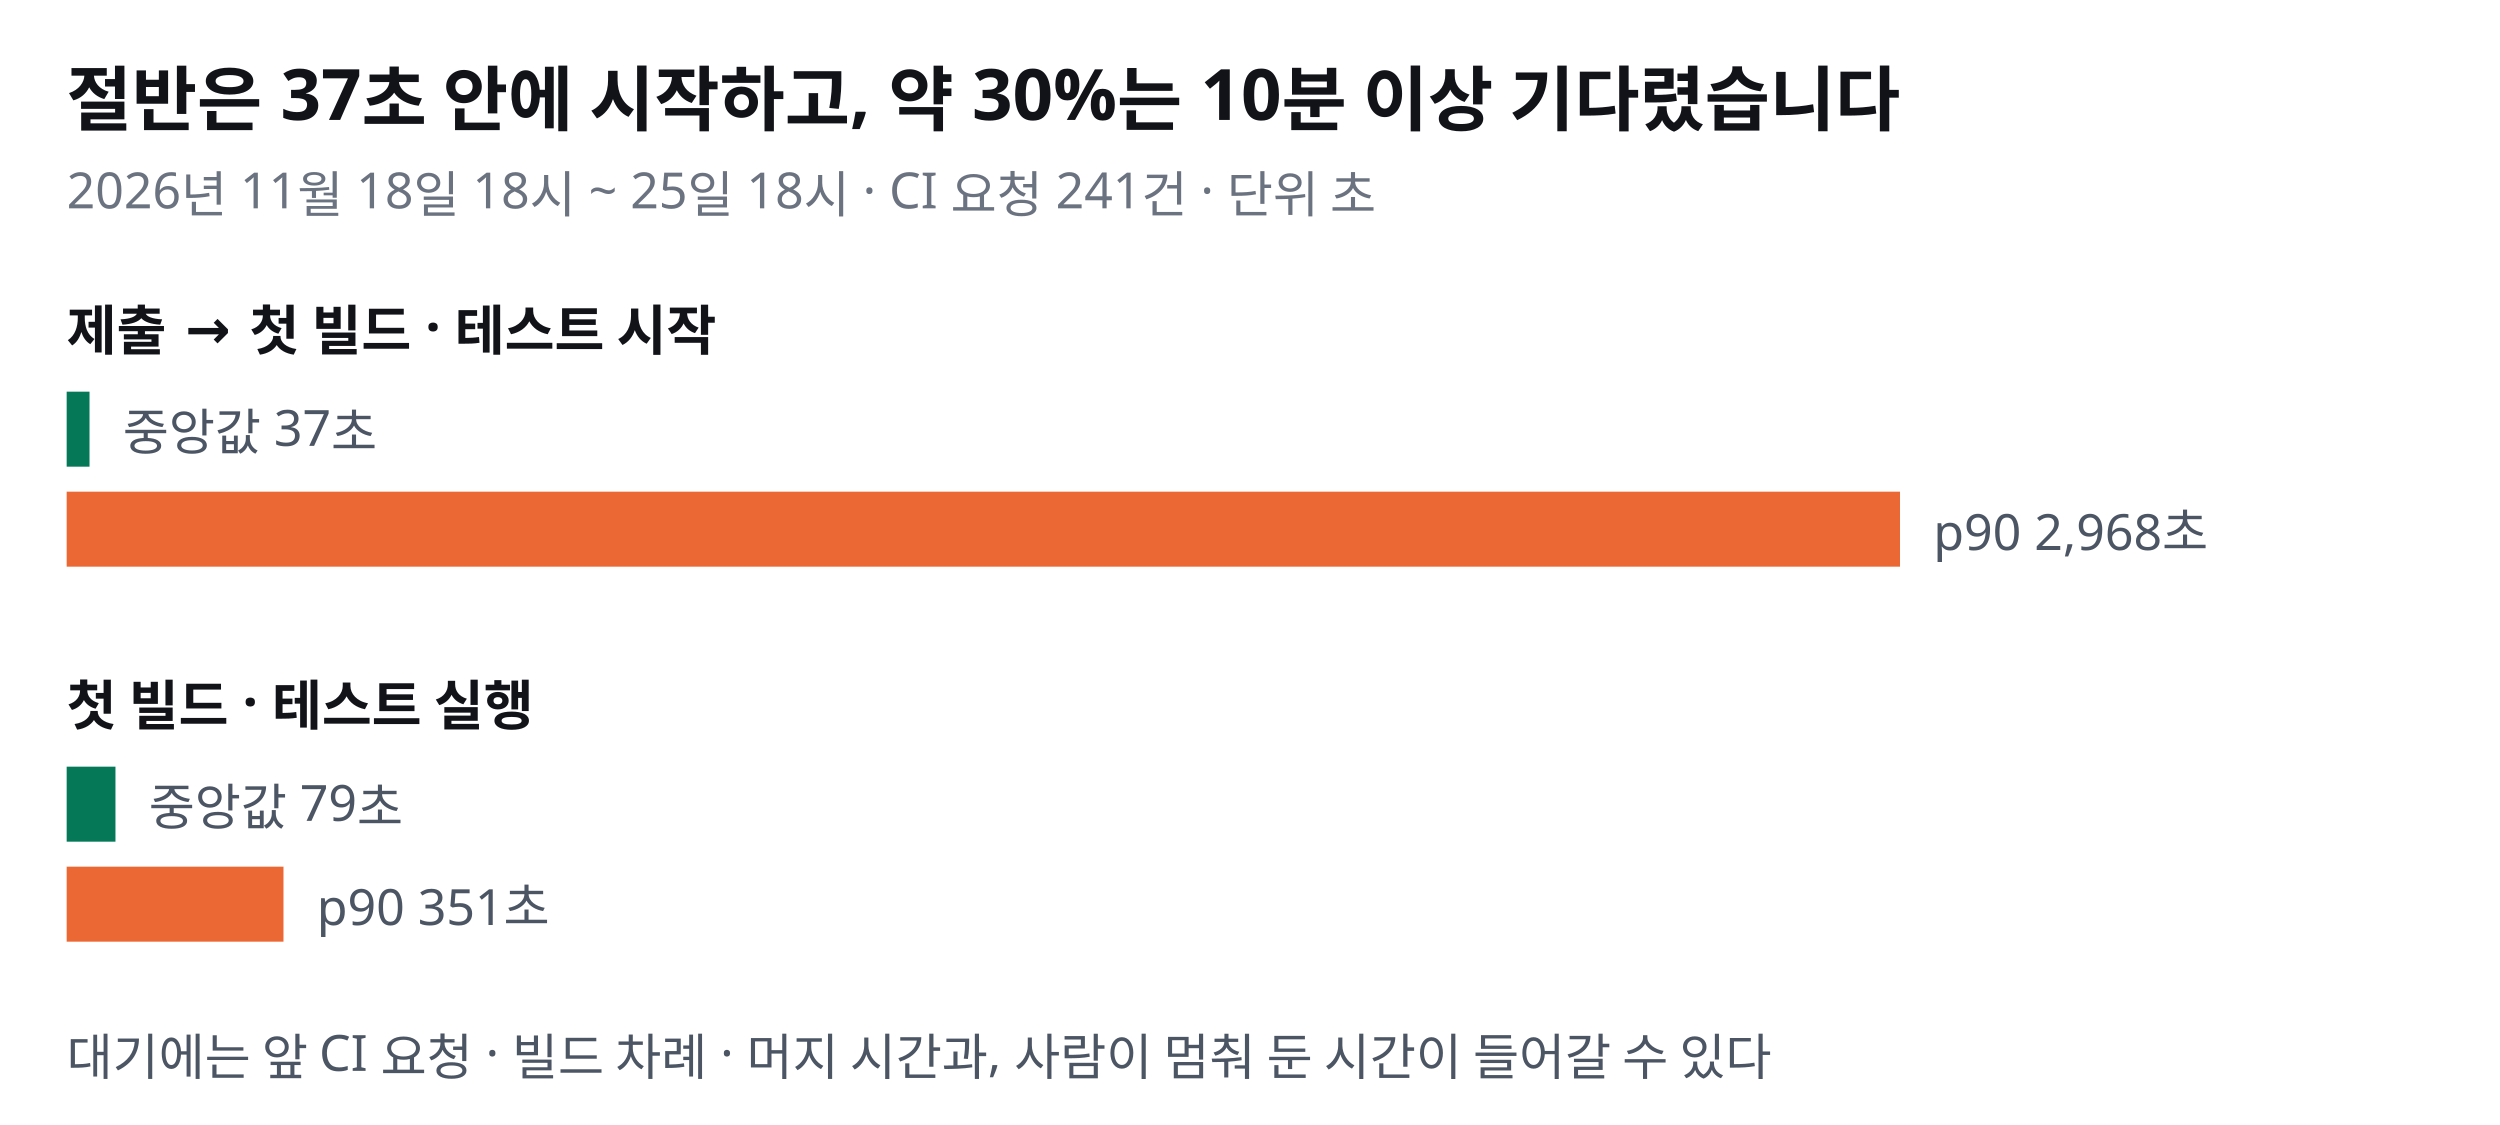
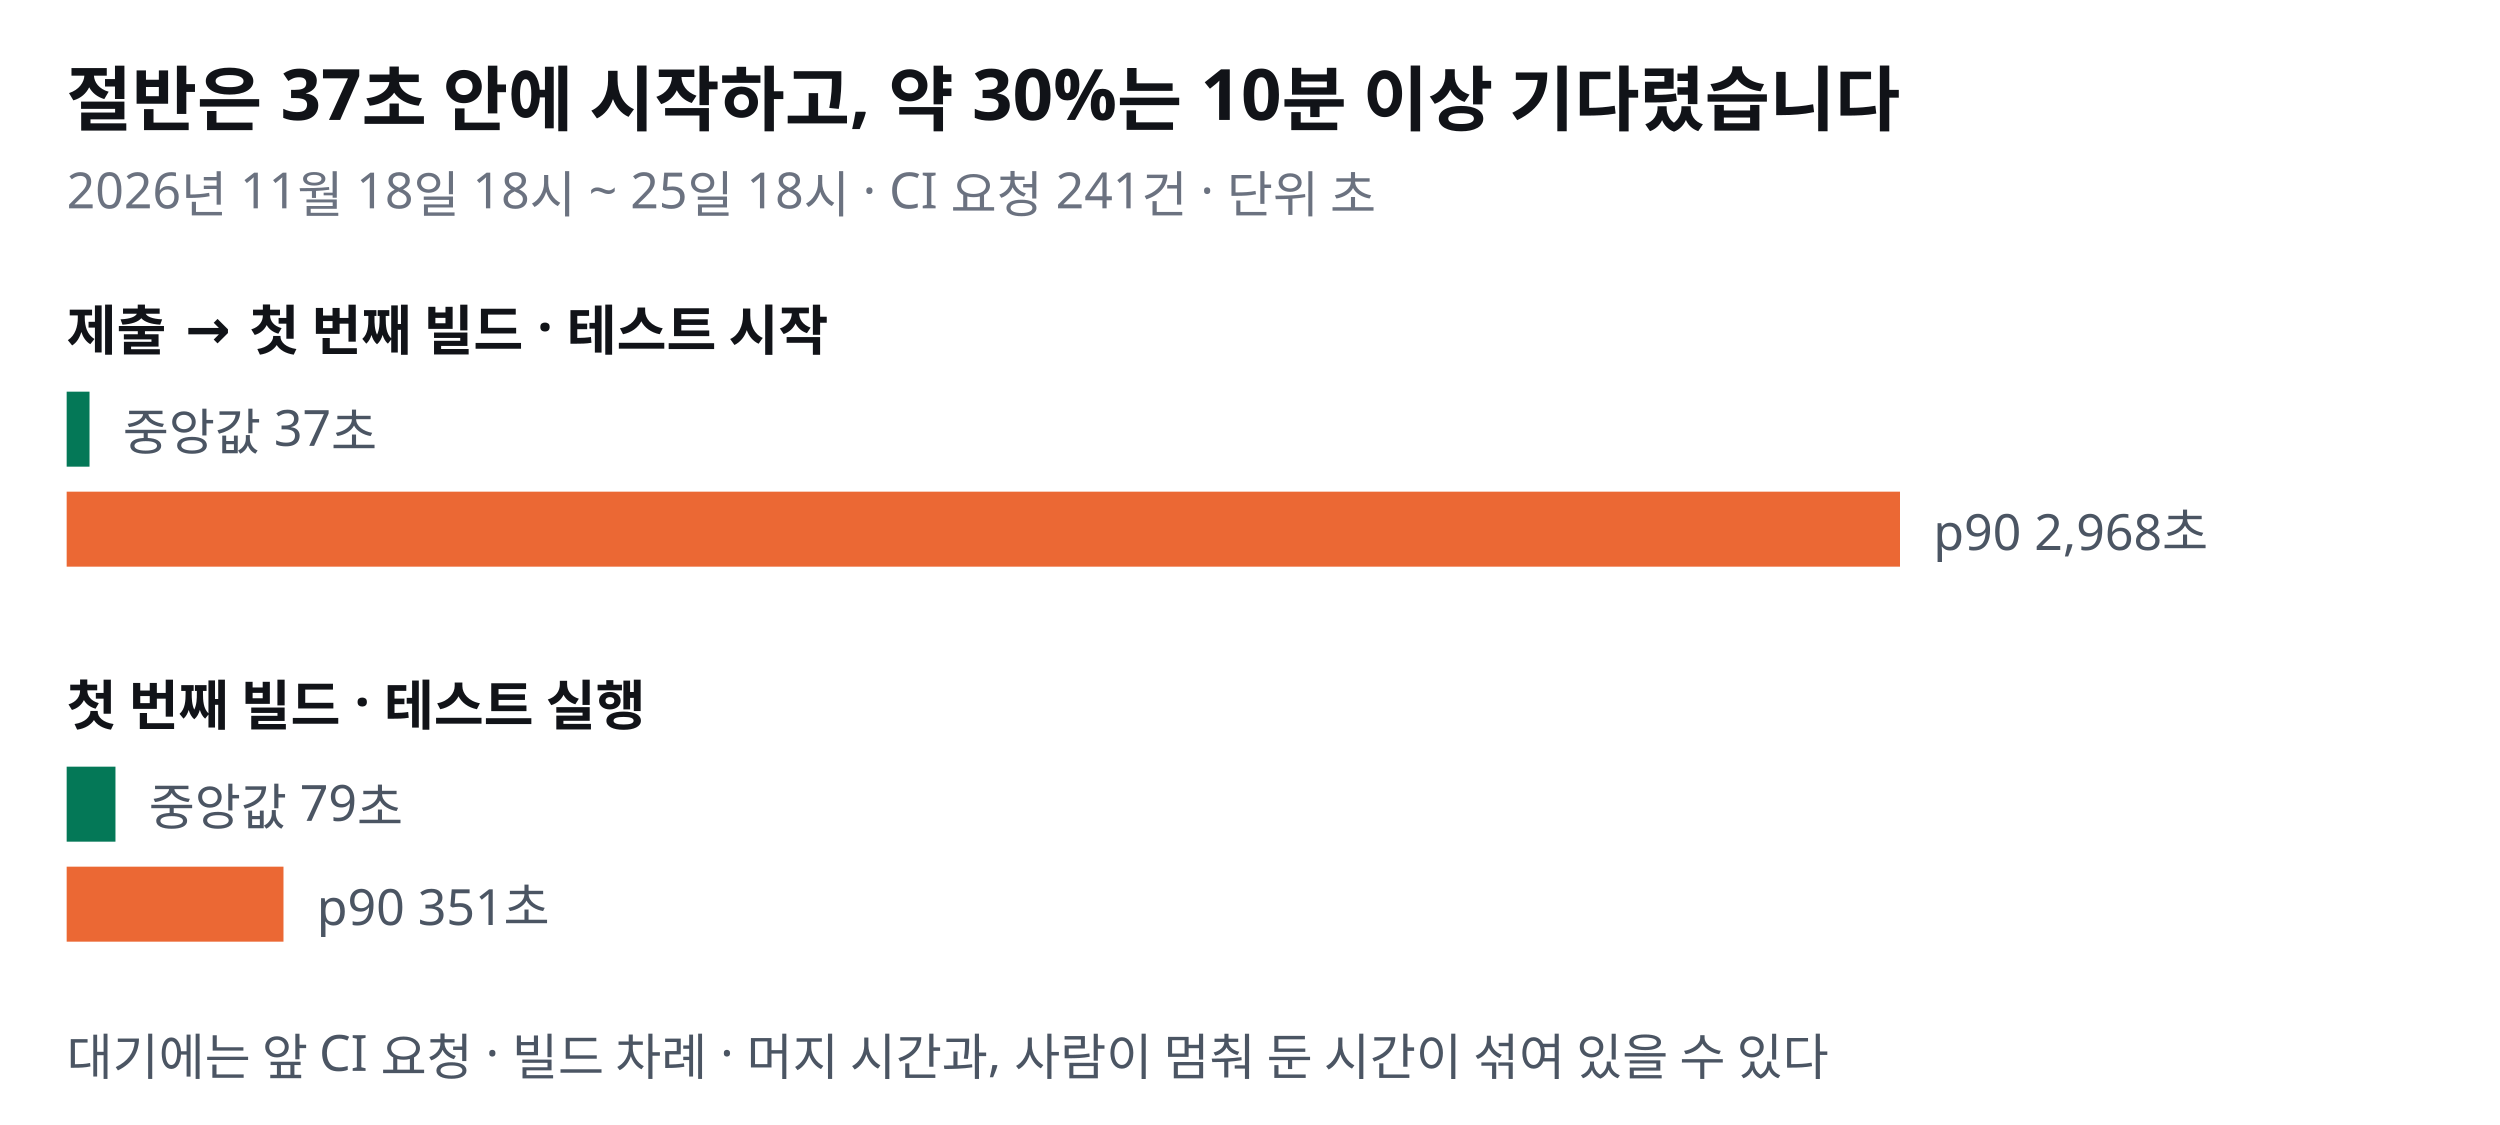
<svg xmlns="http://www.w3.org/2000/svg" viewBox="0 0 600 270" width="600" height="270" role="img" aria-labelledby="t d">
  <rect width="600" height="270" fill="#ffffff" />
  <g font-family="Pretendard, 'Apple SD Gothic Neo', 'Noto Sans KR', 'Malgun Gothic', sans-serif">
    <text x="16" y="30" font-size="17" fill="#111318" font-weight="700">절반은 37초 안에 시작하고, 약 30%는 10분 이상 기다렸습니다</text>
    <text x="16" y="50" font-size="12" fill="#6b7280">2026년 11월 18일 18시 ~ 25일 18시 · CI 요청 241건 · 단위 초</text>
-     <text x="16" y="84" font-size="13" fill="#111318" font-weight="700">제출 → 첫 빌드 · 테스트 시작</text>
+     <text x="16" y="84" font-size="13" fill="#111318" font-weight="700">제출 → 첫 번째 빌드 · 테스트 시작</text>
    <rect x="16" y="94" width="5.485" height="18" fill="#047857" />
    <text x="29.485" y="108" font-size="12" fill="#4b5563">중앙값 37초</text>
    <rect x="16" y="118" width="440" height="18" fill="#eb6834" />
    <text x="464" y="132" font-size="12" fill="#4b5563">p90 2,968초</text>
-     <text x="16" y="174" font-size="13" fill="#111318" font-weight="700">첫 빌드 · 테스트 실행</text>
+     <text x="16" y="174" font-size="13" fill="#111318" font-weight="700">첫 번째 빌드 · 테스트 실행</text>
    <rect x="16" y="184" width="11.712" height="18" fill="#047857" />
    <text x="35.712" y="198" font-size="12" fill="#4b5563">중앙값 79초</text>
    <rect x="16" y="208" width="52.035" height="18" fill="#eb6834" />
    <text x="76.035" y="222" font-size="12" fill="#4b5563">p90 351초</text>
-     <text x="16" y="258" font-size="12" fill="#4b5563">대기에는 앞 CI 요청 · 빌드 차례 · 머지 시간과, 사람이 멈춰 둔 시간이 들어갈 수 있다</text>
+     <text x="16" y="258" font-size="12" fill="#4b5563">대기에는 앞 CI 요청 · 빌드 차례 · 머지 시간과, 사람이 멈춰 둔 시간이 섞여 있을 수 있다</text>
  </g>
</svg>
